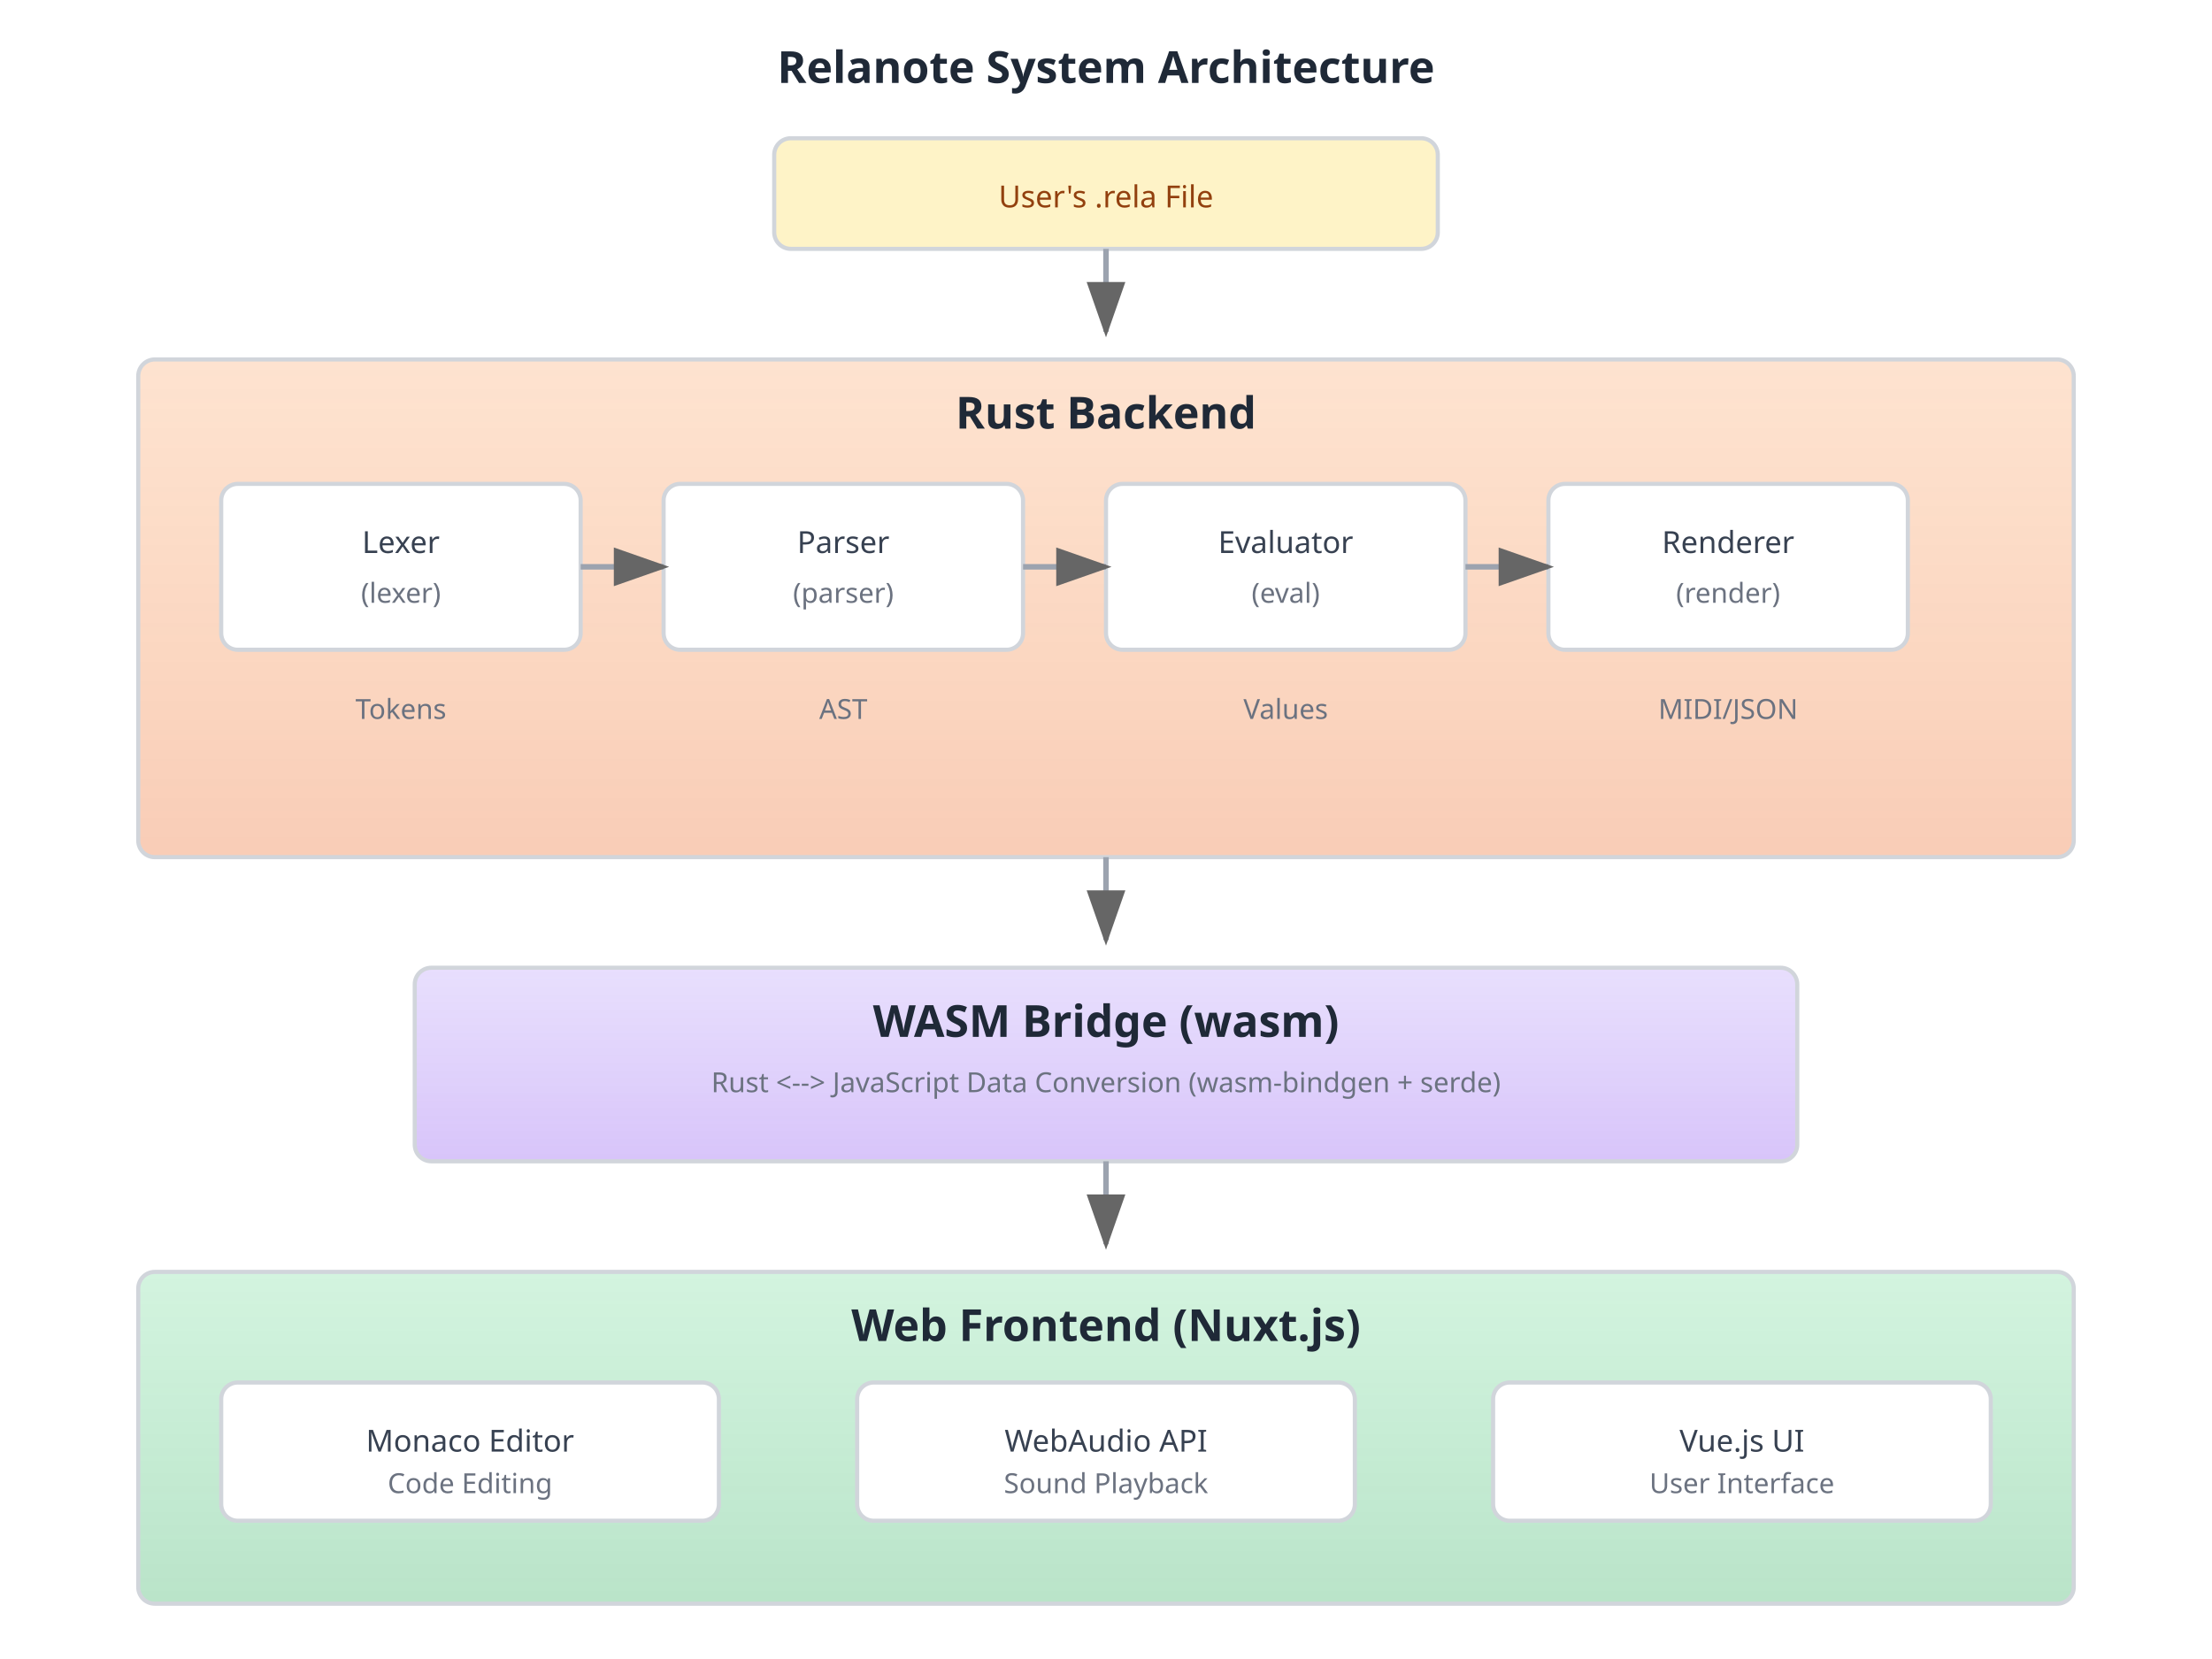
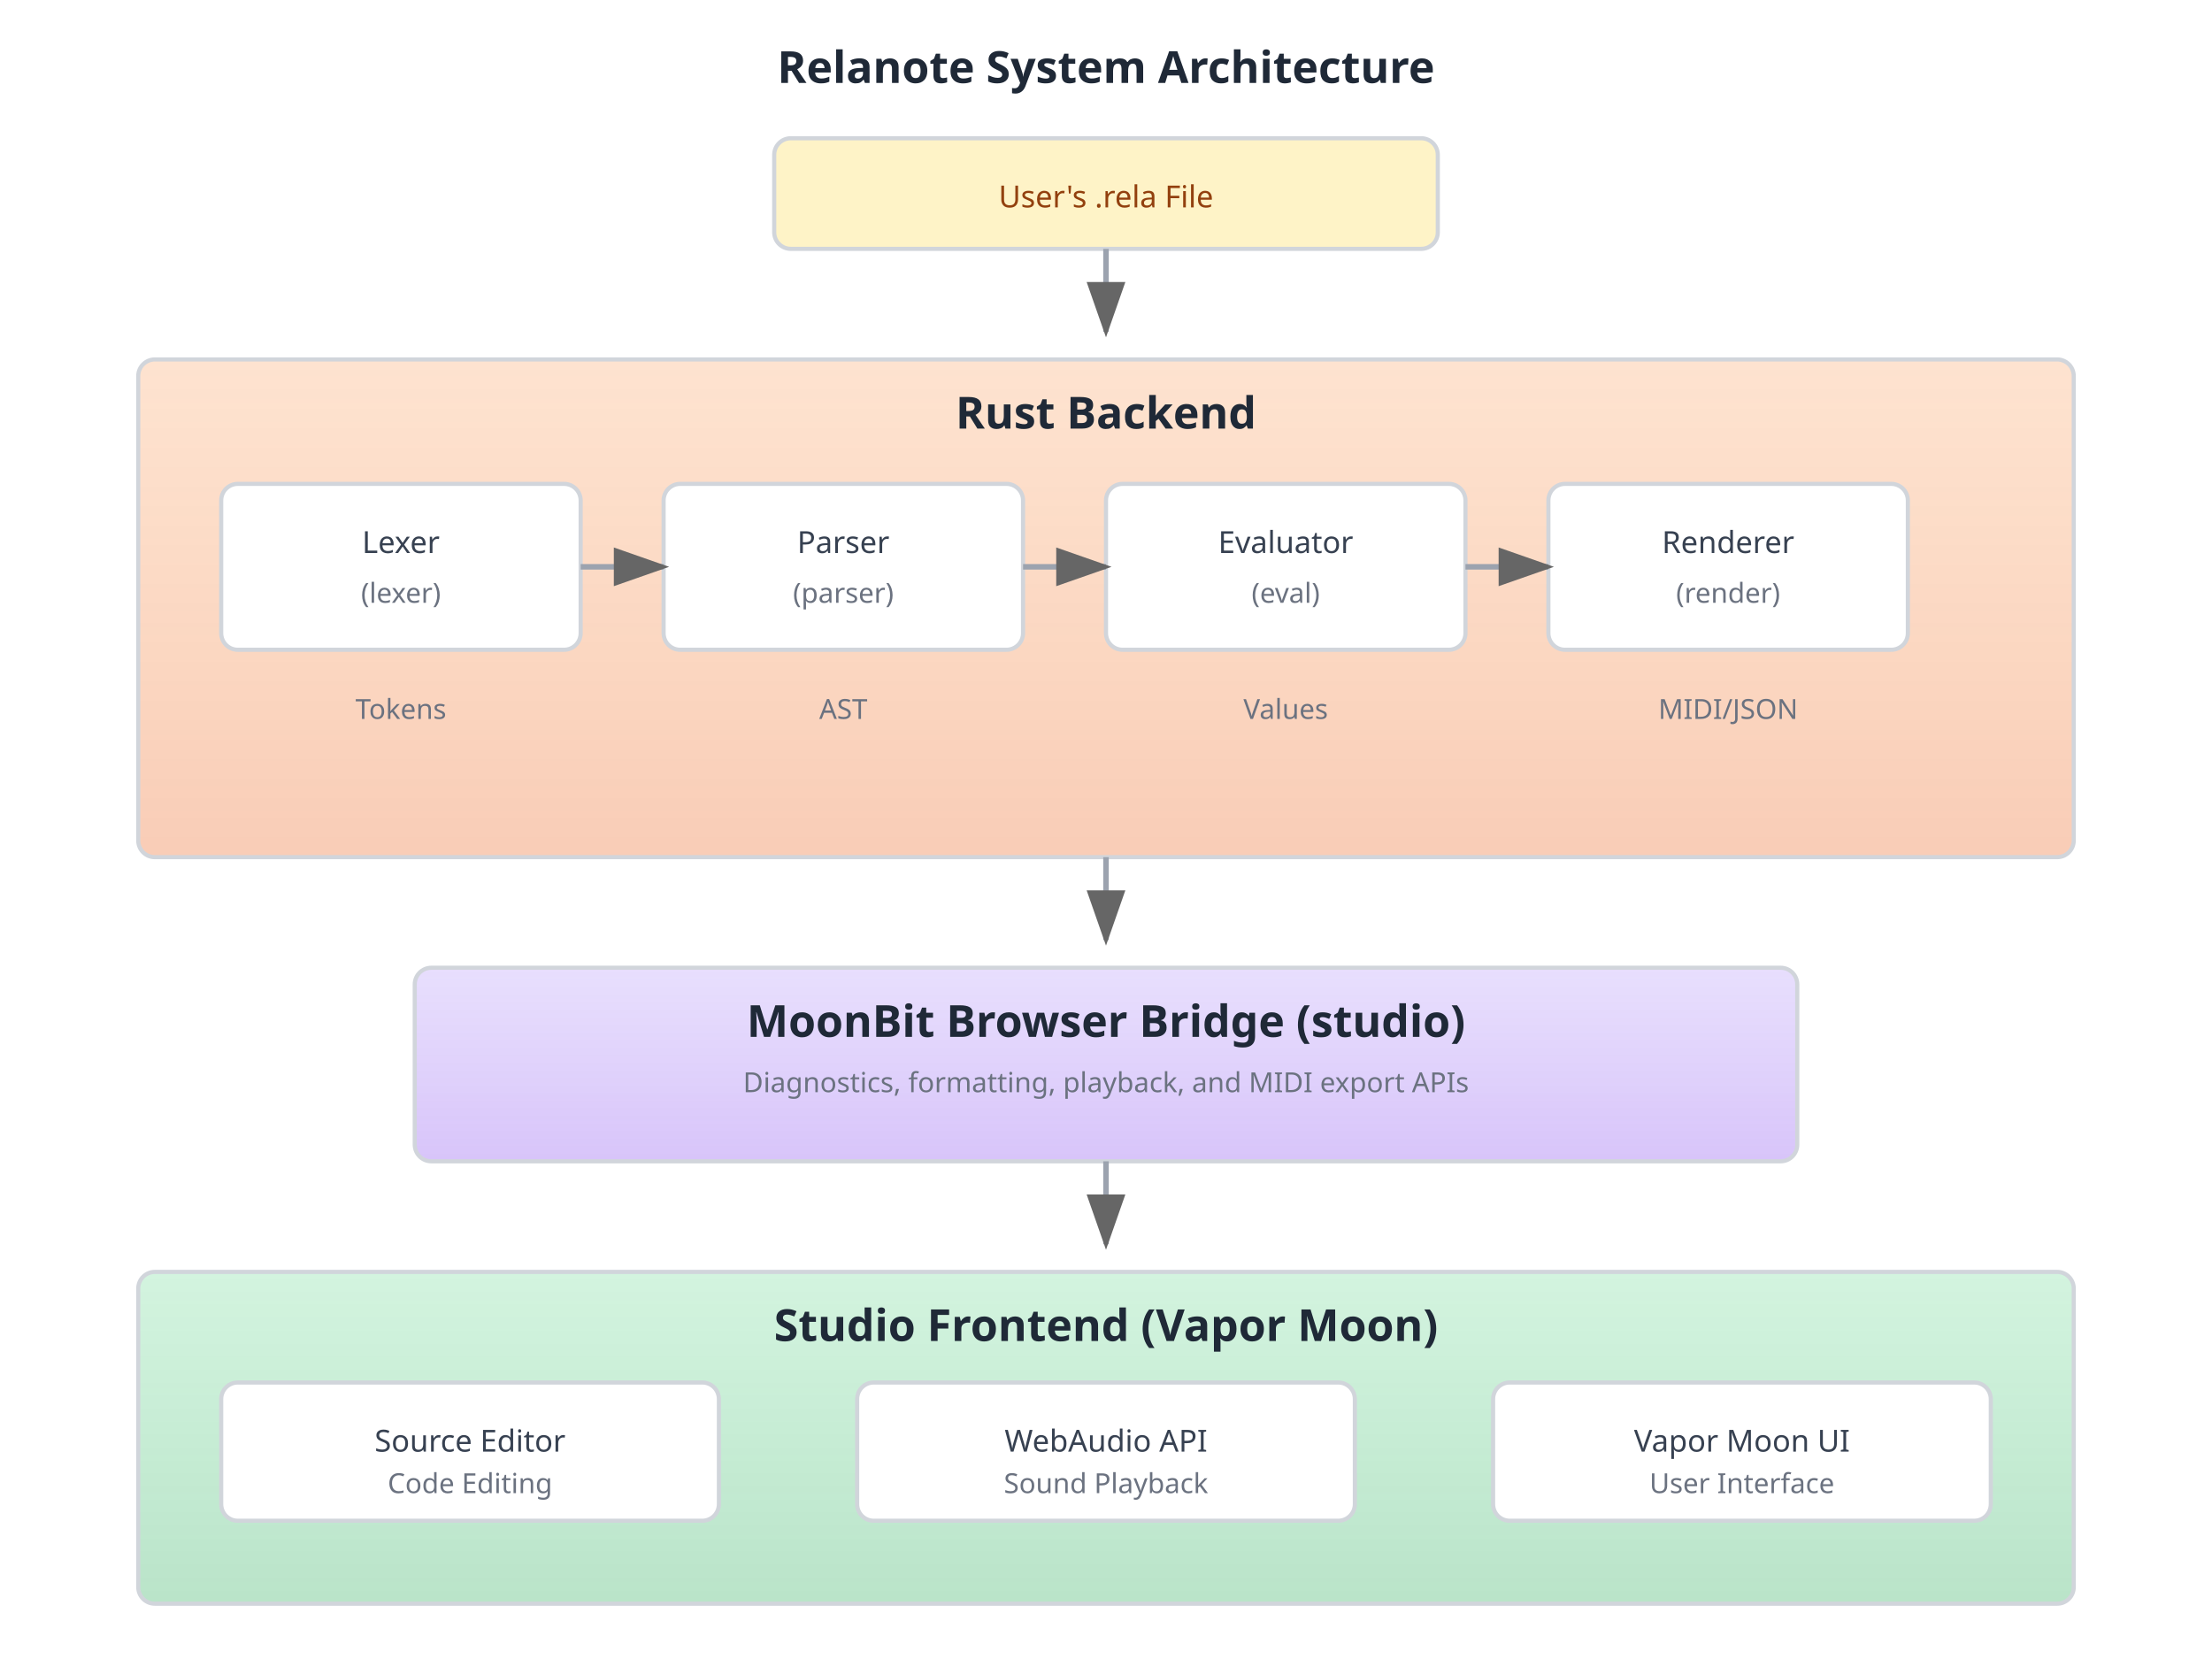
<svg xmlns="http://www.w3.org/2000/svg" viewBox="0 0 800 600">
  <defs>
    <marker id="arrowhead" markerWidth="10" markerHeight="7" refX="9" refY="3.5" orient="auto">
      <polygon points="0 0, 10 3.5, 0 7" fill="#666" />
    </marker>
    <linearGradient id="rustGrad" x1="0%" y1="0%" x2="0%" y2="100%">
      <stop offset="0%" style="stop-color:#f97316;stop-opacity:0.2" />
      <stop offset="100%" style="stop-color:#ea580c;stop-opacity:0.3" />
    </linearGradient>
    <linearGradient id="wasmGrad" x1="0%" y1="0%" x2="0%" y2="100%">
      <stop offset="0%" style="stop-color:#8b5cf6;stop-opacity:0.2" />
      <stop offset="100%" style="stop-color:#7c3aed;stop-opacity:0.3" />
    </linearGradient>
    <linearGradient id="webGrad" x1="0%" y1="0%" x2="0%" y2="100%">
      <stop offset="0%" style="stop-color:#22c55e;stop-opacity:0.2" />
      <stop offset="100%" style="stop-color:#16a34a;stop-opacity:0.3" />
    </linearGradient>
  </defs>
  <style>
    .bg { fill: #ffffff; }
    .title { font: bold 16px sans-serif; fill: #1f2937; }
    .subtitle { font: 12px sans-serif; fill: #6b7280; }
    .label { font: 11px sans-serif; fill: #374151; }
    .small { font: 10px sans-serif; fill: #6b7280; }
    .box { stroke: #d1d5db; stroke-width: 1.5; rx: 6; }
    .arrow { stroke: #9ca3af; stroke-width: 2; fill: none; marker-end: url(#arrowhead); }
    .white-box { fill: #fff; }

    @media (prefers-color-scheme: dark) {
      .bg { fill: #1f2937; }
      .title { fill: #f3f4f6; }
      .subtitle { fill: #9ca3af; }
      .label { fill: #e5e7eb; }
      .small { fill: #9ca3af; }
      .box { stroke: #4b5563; }
      .arrow { stroke: #6b7280; }
      .white-box { fill: #374151; }
    }
  </style>
  <rect width="800" height="600" class="bg" />
  <text x="400" y="30" text-anchor="middle" class="title">Relanote System Architecture</text>
  <rect x="280" y="50" width="240" height="40" fill="#fef3c7" class="box" />
  <text x="400" y="75" text-anchor="middle" style="font: 11px sans-serif; fill: #92400e;">User's .rela File</text>
  <line x1="400" y1="90" x2="400" y2="120" class="arrow" />
  <rect x="50" y="130" width="700" height="180" fill="url(#rustGrad)" class="box" />
  <text x="400" y="155" text-anchor="middle" class="title">Rust Backend</text>
  <rect x="80" y="175" width="130" height="60" class="box white-box" />
  <text x="145" y="200" text-anchor="middle" class="label">Lexer</text>
  <text x="145" y="218" text-anchor="middle" class="small">(lexer)</text>
  <rect x="240" y="175" width="130" height="60" class="box white-box" />
  <text x="305" y="200" text-anchor="middle" class="label">Parser</text>
  <text x="305" y="218" text-anchor="middle" class="small">(parser)</text>
  <rect x="400" y="175" width="130" height="60" class="box white-box" />
  <text x="465" y="200" text-anchor="middle" class="label">Evaluator</text>
  <text x="465" y="218" text-anchor="middle" class="small">(eval)</text>
  <rect x="560" y="175" width="130" height="60" class="box white-box" />
  <text x="625" y="200" text-anchor="middle" class="label">Renderer</text>
  <text x="625" y="218" text-anchor="middle" class="small">(render)</text>
  <line x1="210" y1="205" x2="240" y2="205" class="arrow" />
  <line x1="370" y1="205" x2="400" y2="205" class="arrow" />
  <line x1="530" y1="205" x2="560" y2="205" class="arrow" />
  <text x="145" y="260" text-anchor="middle" class="small">Tokens</text>
  <text x="305" y="260" text-anchor="middle" class="small">AST</text>
  <text x="465" y="260" text-anchor="middle" class="small">Values</text>
  <text x="625" y="260" text-anchor="middle" class="small">MIDI/JSON</text>
  <line x1="400" y1="310" x2="400" y2="340" class="arrow" />
  <rect x="150" y="350" width="500" height="70" fill="url(#wasmGrad)" class="box" />
-   <text x="400" y="375" text-anchor="middle" class="title">WASM Bridge (wasm)</text>
-   <text x="400" y="395" text-anchor="middle" class="small">Rust &lt;--&gt; JavaScript Data Conversion (wasm-bindgen + serde)</text>
+   <text x="400" y="375" text-anchor="middle" class="title">MoonBit Browser Bridge (studio)</text>
+   <text x="400" y="395" text-anchor="middle" class="small">Diagnostics, formatting, playback, and MIDI export APIs</text>
  <line x1="400" y1="420" x2="400" y2="450" class="arrow" />
  <rect x="50" y="460" width="700" height="120" fill="url(#webGrad)" class="box" />
-   <text x="400" y="485" text-anchor="middle" class="title">Web Frontend (Nuxt.js)</text>
+   <text x="400" y="485" text-anchor="middle" class="title">Studio Frontend (Vapor Moon)</text>
  <rect x="80" y="500" width="180" height="50" class="box white-box" />
-   <text x="170" y="525" text-anchor="middle" class="label">Monaco Editor</text>
+   <text x="170" y="525" text-anchor="middle" class="label">Source Editor</text>
  <text x="170" y="540" text-anchor="middle" class="small">Code Editing</text>
  <rect x="310" y="500" width="180" height="50" class="box white-box" />
  <text x="400" y="525" text-anchor="middle" class="label">WebAudio API</text>
  <text x="400" y="540" text-anchor="middle" class="small">Sound Playback</text>
  <rect x="540" y="500" width="180" height="50" class="box white-box" />
-   <text x="630" y="525" text-anchor="middle" class="label">Vue.js UI</text>
+   <text x="630" y="525" text-anchor="middle" class="label">Vapor Moon UI</text>
  <text x="630" y="540" text-anchor="middle" class="small">User Interface</text>
</svg>
